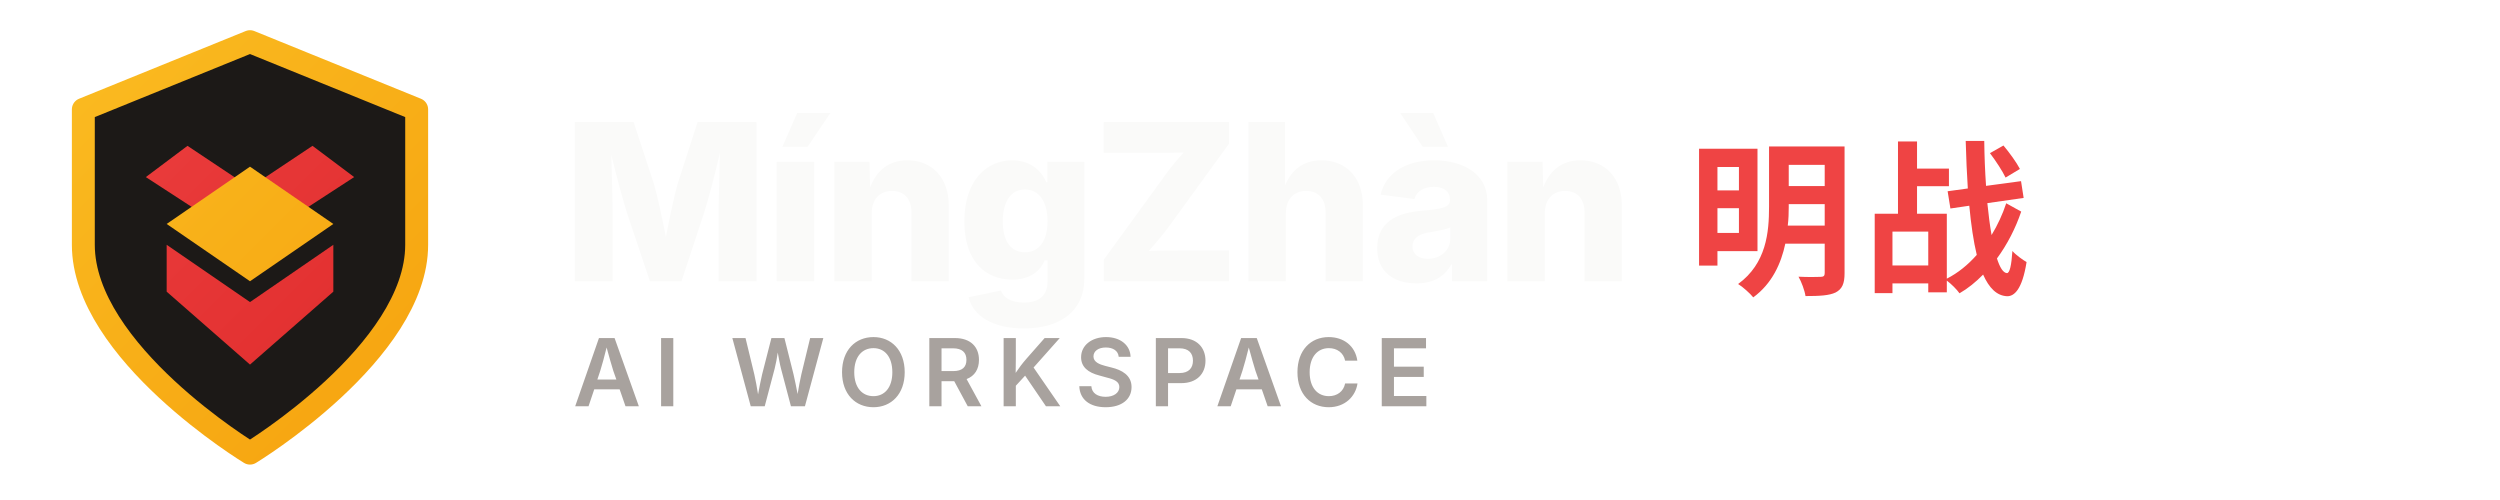
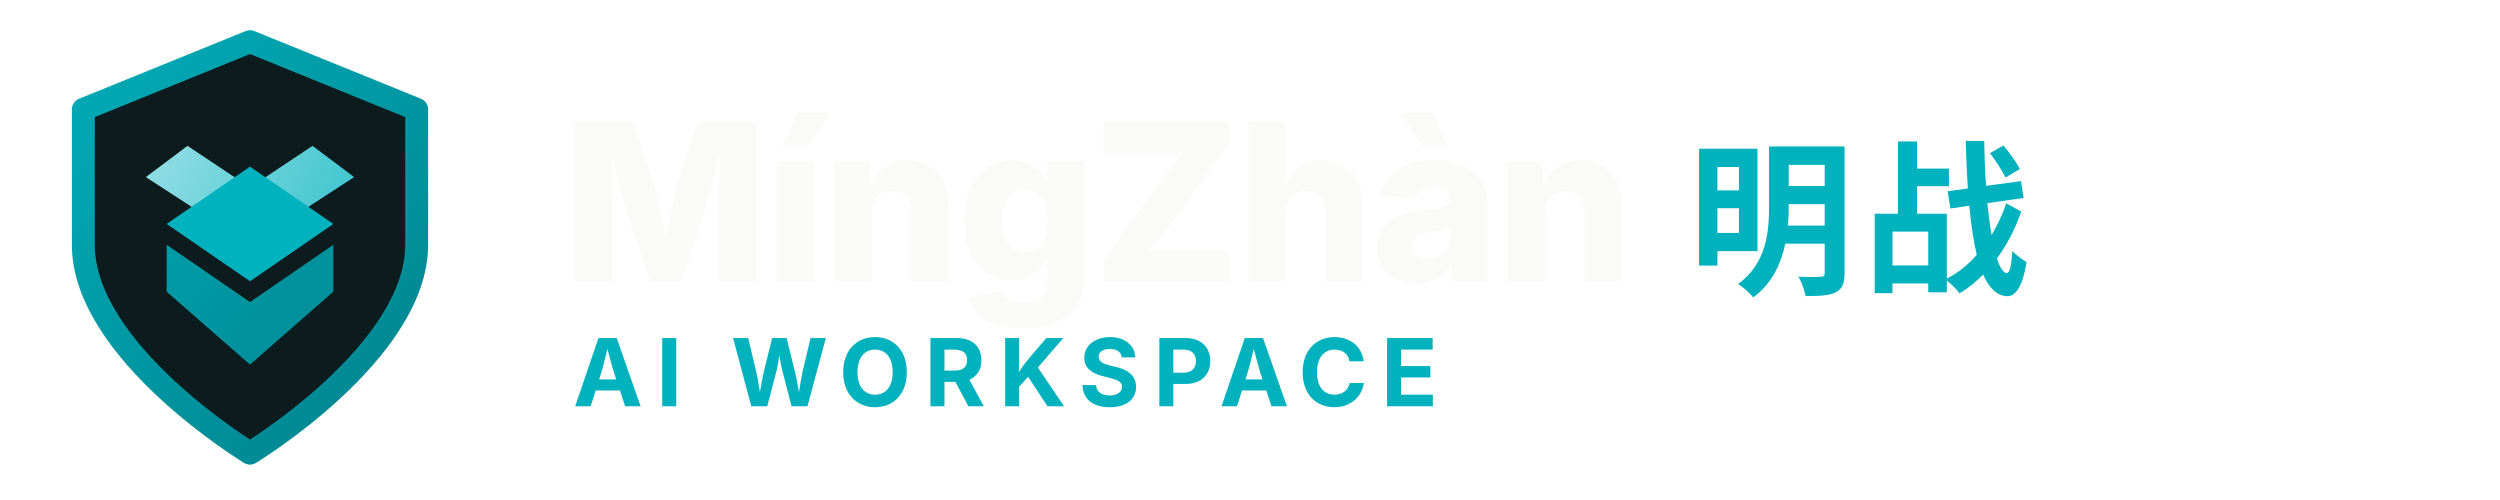
<svg xmlns="http://www.w3.org/2000/svg" viewBox="0 0 240 48" fill="none">
  <defs>
-     <linearGradient id="mzGoldLogoWhite" x1="0" y1="0" x2="48" y2="48" gradientUnits="userSpaceOnUse">
-       <stop offset="0%" stop-color="#FBBF24" />
-       <stop offset="100%" stop-color="#F59E0B" />
+     <linearGradient id="mzTealLogoWhite" x1="0" y1="0" x2="48" y2="48" gradientUnits="userSpaceOnUse">
+       <stop offset="0%" stop-color="#00b2be" />
+       <stop offset="100%" stop-color="#007c86" />
    </linearGradient>
-     <linearGradient id="mzCrimsonLogoWhite" x1="0" y1="0" x2="48" y2="48" gradientUnits="userSpaceOnUse">
-       <stop offset="0%" stop-color="#EF4444" />
-       <stop offset="100%" stop-color="#DC2626" />
+     <linearGradient id="mzGlowLogoWhite" x1="0" y1="0" x2="48" y2="24" gradientUnits="userSpaceOnUse">
+       <stop offset="0%" stop-color="#e6f7f9" />
+       <stop offset="100%" stop-color="#00b2be" />
    </linearGradient>
  </defs>
  <g transform="translate(0, 0)">
-     <path d="M24 4L40 10.5V23.5C40 33.8 24 43.5 24 43.5C24 43.5 8 33.8 8 23.5V10.5L24 4Z" fill="#1C1917" stroke="url(#mzGoldLogoWhite)" stroke-width="2.2" stroke-linejoin="round" />
-     <path d="M14 17L24 23.5L34 17L30 14L24 18L18 14L14 17Z" fill="url(#mzCrimsonLogoWhite)" />
-     <path d="M24 16L32 21.5L24 27L16 21.5L24 16Z" fill="url(#mzGoldLogoWhite)" />
-     <path d="M24 29L32 23.5V28L24 35L16 28V23.5L24 29Z" fill="url(#mzCrimsonLogoWhite)" />
+     <path d="M24 4L40 10.5V23.5C40 33.8 24 43.5 24 43.5C24 43.5 8 33.8 8 23.5V10.5L24 4Z" fill="#0C1B1E" stroke="url(#mzTealLogoWhite)" stroke-width="2.2" stroke-linejoin="round" />
+     <path d="M14 17L24 23.5L34 17L30 14L24 18L18 14L14 17Z" fill="url(#mzGlowLogoWhite)" />
+     <path d="M24 16L32 21.5L24 27L16 21.5L24 16Z" fill="#00b2be" />
+     <path d="M24 29L32 23.5V28L24 35L16 28V23.5L24 29Z" fill="url(#mzTealLogoWhite)" />
  </g>
  <text x="54" y="27" font-family="system-ui, -apple-system, sans-serif" font-size="21" font-weight="800" fill="#FAFAF9" letter-spacing="-0.02em">MíngZhàn</text>
-   <text x="162" y="27" font-family="system-ui, -apple-system, sans-serif" font-size="16" font-weight="600" fill="#EF4444" letter-spacing="0.05em">明战</text>
-   <text x="55" y="39" font-family="system-ui, -apple-system, sans-serif" font-size="9" font-weight="600" fill="#A8A29E" letter-spacing="0.14em">AI WORKSPACE</text>
+   <text x="162" y="27" font-family="system-ui, -apple-system, sans-serif" font-size="16" font-weight="600" fill="#00b2be" letter-spacing="0.05em">明战</text>
+   <text x="55" y="39" font-family="system-ui, -apple-system, sans-serif" font-size="9" font-weight="700" fill="#00b2be" letter-spacing="0.14em">AI WORKSPACE</text>
</svg>
